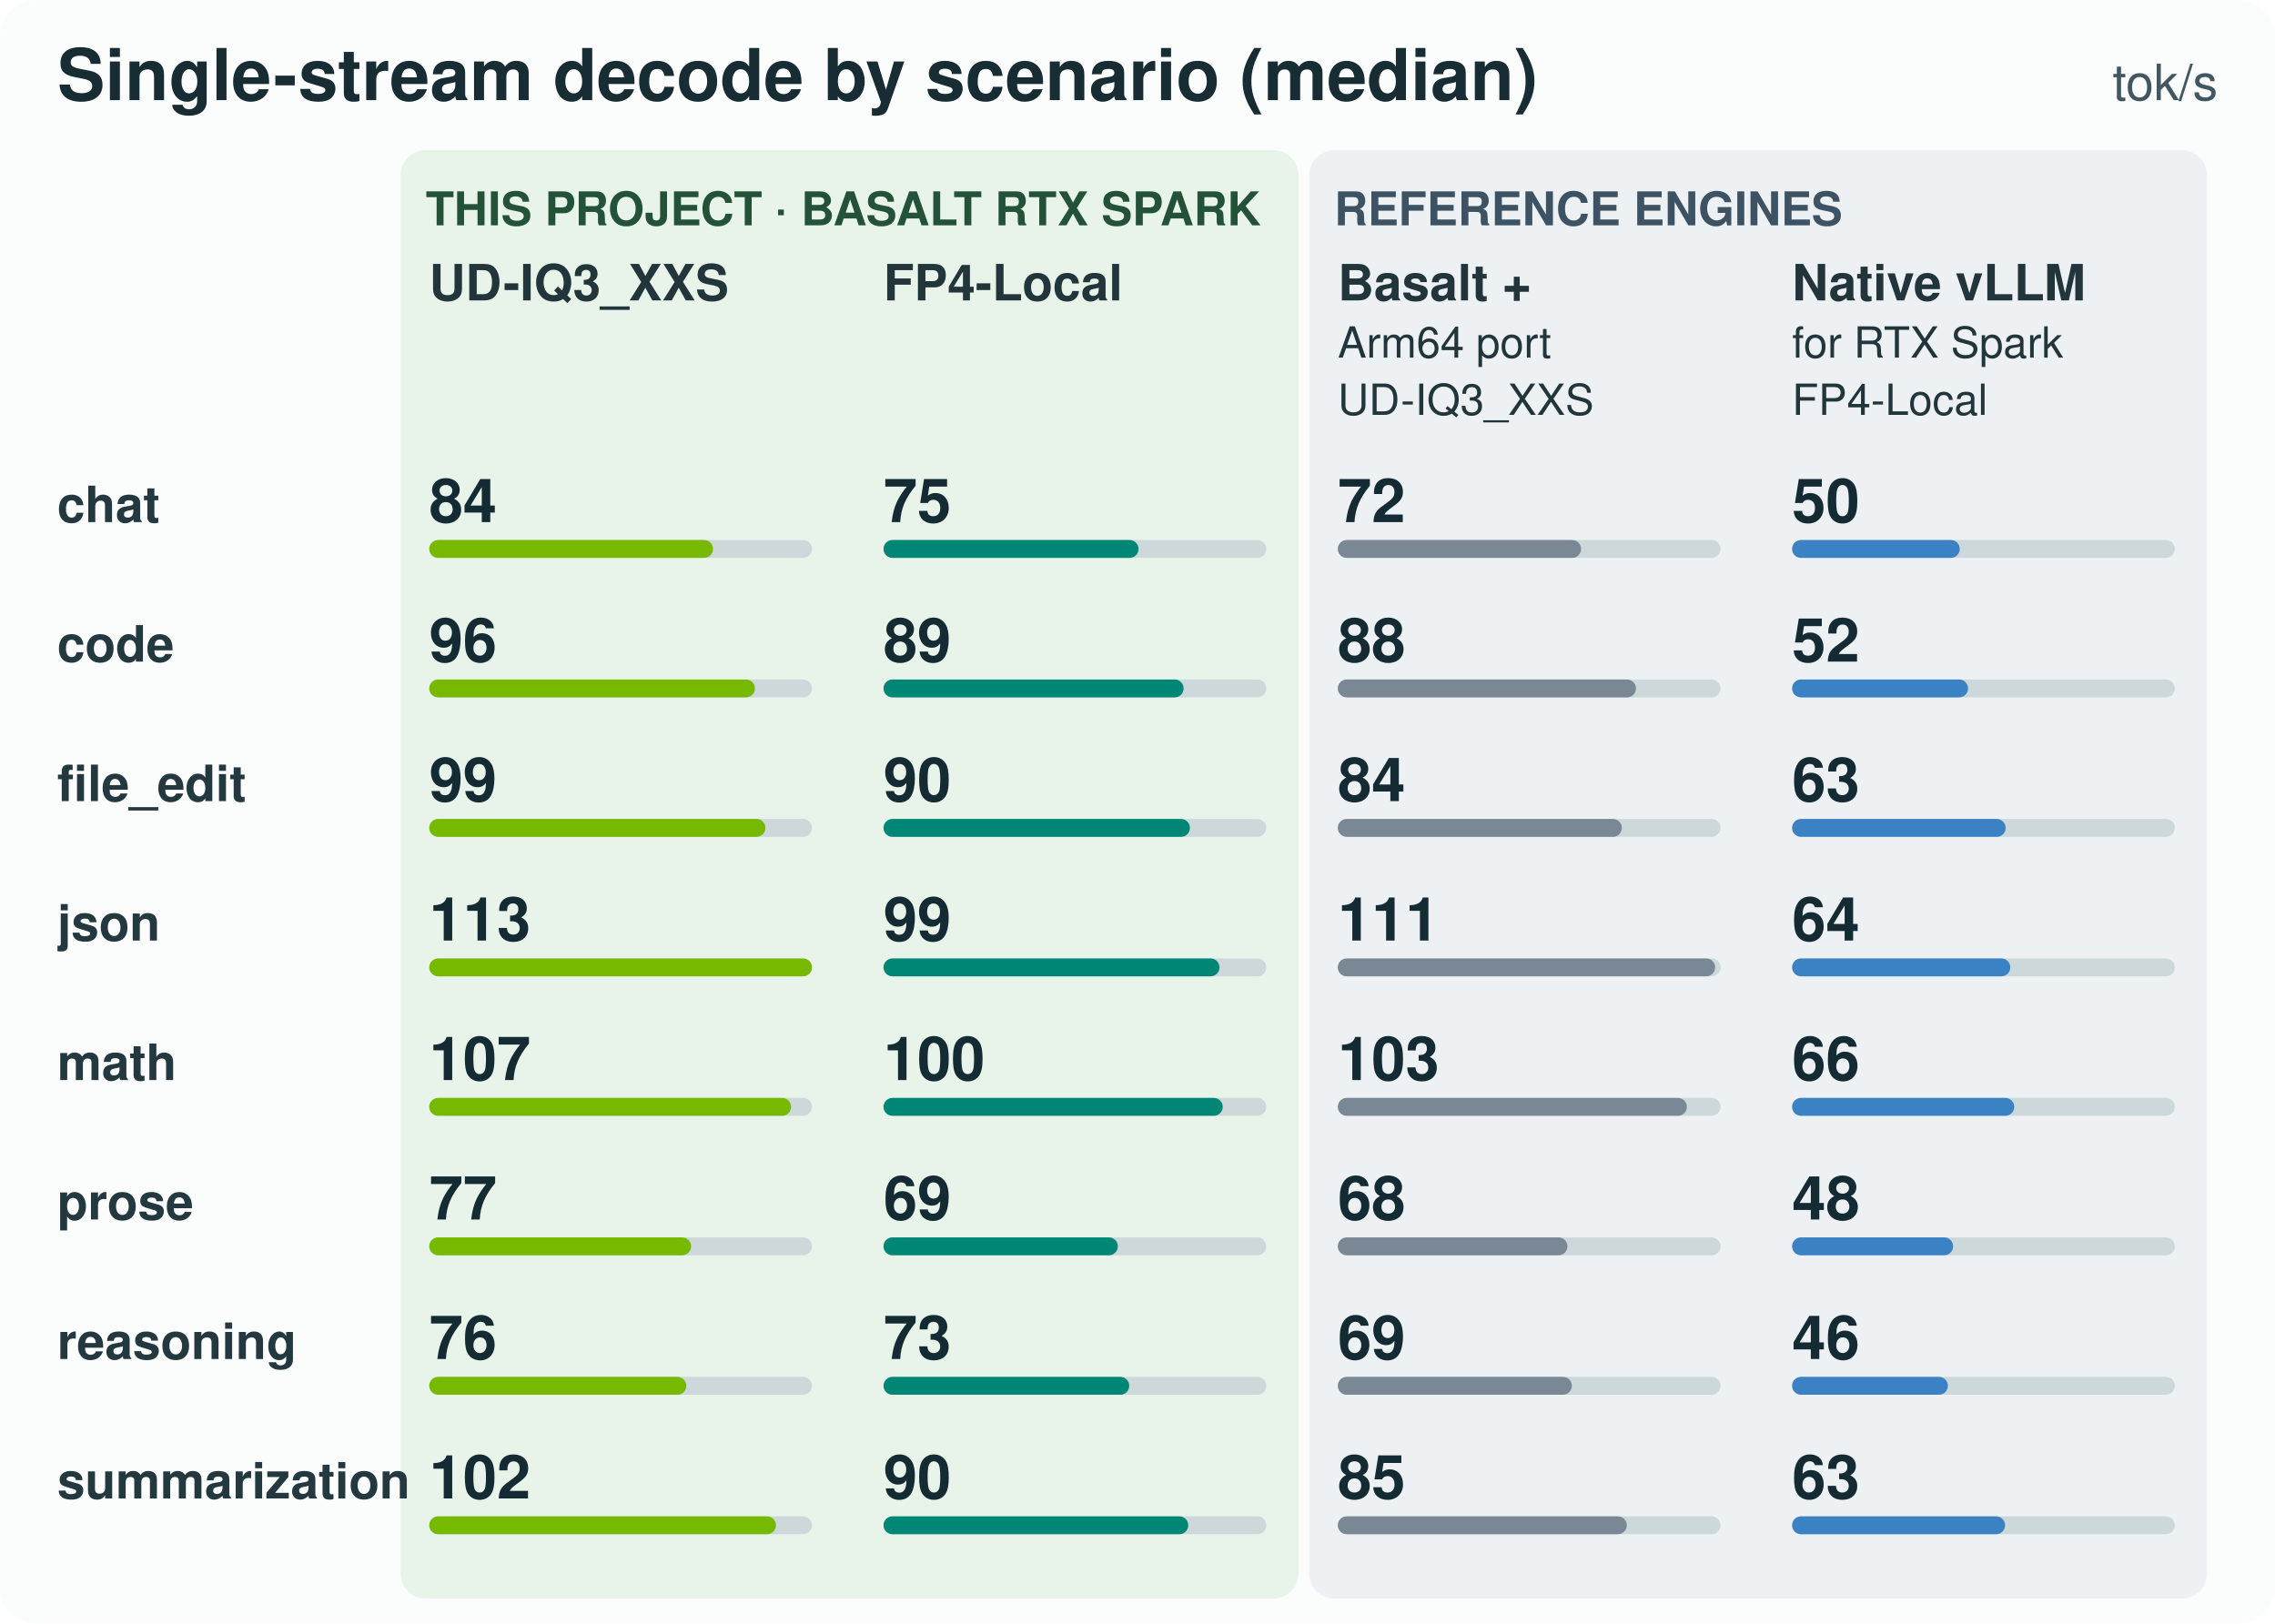
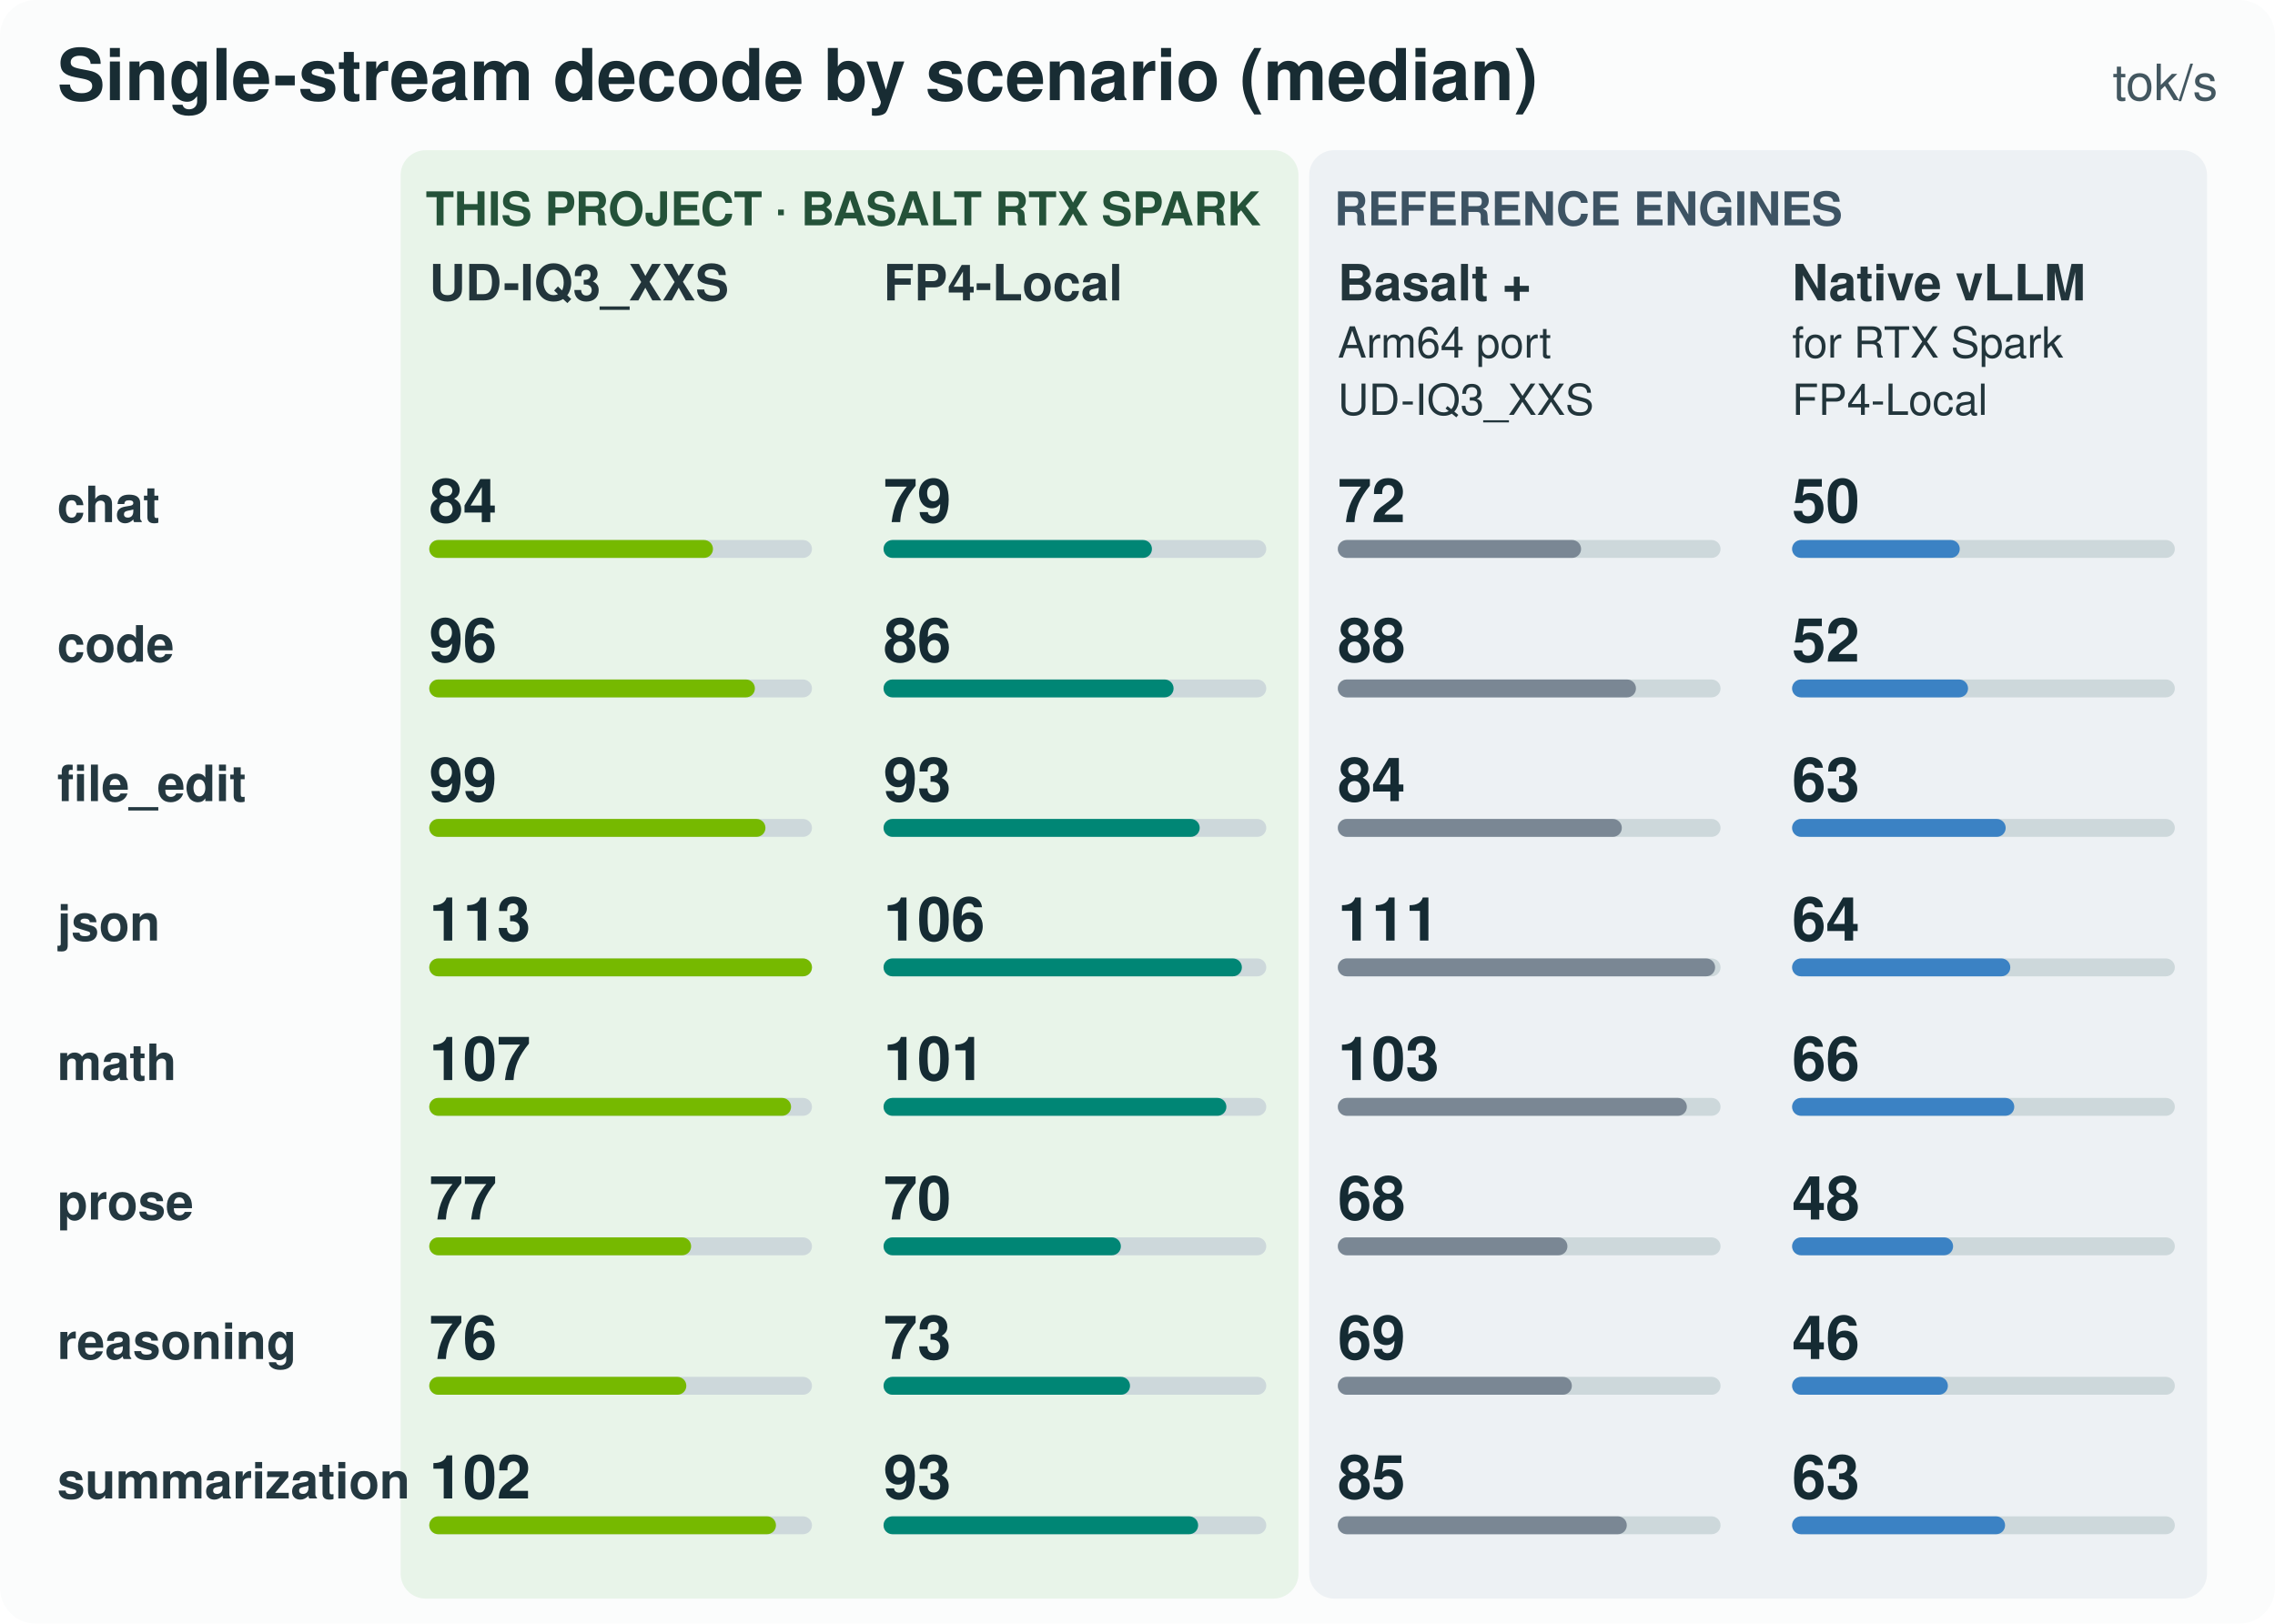
<svg xmlns="http://www.w3.org/2000/svg" width="636" height="454" viewBox="0 0 636 454" role="img" aria-labelledby="title desc" font-family="Segoe UI, Helvetica, Arial, sans-serif">
  <rect width="636" height="454" rx="10" fill="#fbfcfc" />
  <text x="16" y="28" font-size="20" font-weight="700" fill="#182c33">Single-stream decode by scenario (median)</text>
  <text x="620" y="28" font-size="14" text-anchor="end" fill="#435760">tok/s</text>
  <rect x="112" y="42" width="251" height="405" rx="7" fill="#e8f4e9" />
  <text x="119" y="63" font-size="13" font-weight="700" fill="#245239">THIS PROJECT · BASALT RTX SPARK</text>
  <rect x="366" y="42" width="251" height="405" rx="7" fill="#edf1f4" />
  <text x="373" y="63" font-size="13" font-weight="700" fill="#3d5363">REFERENCE ENGINES</text>
  <text x="120" y="84" font-size="14" font-weight="600" fill="#22353b">UD-IQ3_XXS</text>
  <text x="120" y="146" font-size="17" font-weight="600" fill="#152b33">84</text>
  <rect x="120" y="151" width="107" height="5" rx="2.5" fill="#cdd8db" />
  <rect x="120" y="151" width="79.32" height="5" rx="2.5" fill="#76B900" />
  <text x="120" y="185" font-size="17" font-weight="600" fill="#152b33">96</text>
  <rect x="120" y="190" width="107" height="5" rx="2.5" fill="#cdd8db" />
  <rect x="120" y="190" width="91.04" height="5" rx="2.5" fill="#76B900" />
  <text x="120" y="224" font-size="17" font-weight="600" fill="#152b33">99</text>
  <rect x="120" y="229" width="107" height="5" rx="2.5" fill="#cdd8db" />
  <rect x="120" y="229" width="93.99" height="5" rx="2.5" fill="#76B900" />
  <text x="120" y="263" font-size="17" font-weight="600" fill="#152b33">113</text>
  <rect x="120" y="268" width="107" height="5" rx="2.5" fill="#cdd8db" />
  <rect x="120" y="268" width="107.00" height="5" rx="2.5" fill="#76B900" />
  <text x="120" y="302" font-size="17" font-weight="600" fill="#152b33">107</text>
  <rect x="120" y="307" width="107" height="5" rx="2.5" fill="#cdd8db" />
  <rect x="120" y="307" width="101.15" height="5" rx="2.5" fill="#76B900" />
  <text x="120" y="341" font-size="17" font-weight="600" fill="#152b33">77</text>
  <rect x="120" y="346" width="107" height="5" rx="2.5" fill="#cdd8db" />
  <rect x="120" y="346" width="73.21" height="5" rx="2.5" fill="#76B900" />
  <text x="120" y="380" font-size="17" font-weight="600" fill="#152b33">76</text>
  <rect x="120" y="385" width="107" height="5" rx="2.5" fill="#cdd8db" />
  <rect x="120" y="385" width="71.87" height="5" rx="2.5" fill="#76B900" />
  <text x="120" y="419" font-size="17" font-weight="600" fill="#152b33">102</text>
  <rect x="120" y="424" width="107" height="5" rx="2.5" fill="#cdd8db" />
  <rect x="120" y="424" width="96.93" height="5" rx="2.5" fill="#76B900" />
  <text x="247" y="84" font-size="14" font-weight="600" fill="#22353b">FP4-Local</text>
-   <text x="247" y="146" font-size="17" font-weight="600" fill="#152b33">75</text>
+   <text x="247" y="146" font-size="17" font-weight="600" fill="#152b33">79</text>
  <rect x="247" y="151" width="107" height="5" rx="2.5" fill="#cdd8db" />
-   <rect x="247" y="151" width="71.29" height="5" rx="2.5" fill="#008675" />
-   <text x="247" y="185" font-size="17" font-weight="600" fill="#152b33">89</text>
+   <rect x="247" y="151" width="75.04" height="5" rx="2.5" fill="#008675" />
+   <text x="247" y="185" font-size="17" font-weight="600" fill="#152b33">86</text>
  <rect x="247" y="190" width="107" height="5" rx="2.5" fill="#cdd8db" />
-   <rect x="247" y="190" width="83.89" height="5" rx="2.5" fill="#008675" />
-   <text x="247" y="224" font-size="17" font-weight="600" fill="#152b33">90</text>
+   <rect x="247" y="190" width="81.09" height="5" rx="2.5" fill="#008675" />
+   <text x="247" y="224" font-size="17" font-weight="600" fill="#152b33">93</text>
  <rect x="247" y="229" width="107" height="5" rx="2.5" fill="#cdd8db" />
-   <rect x="247" y="229" width="85.66" height="5" rx="2.5" fill="#008675" />
-   <text x="247" y="263" font-size="17" font-weight="600" fill="#152b33">99</text>
+   <rect x="247" y="229" width="88.39" height="5" rx="2.5" fill="#008675" />
+   <text x="247" y="263" font-size="17" font-weight="600" fill="#152b33">106</text>
  <rect x="247" y="268" width="107" height="5" rx="2.5" fill="#cdd8db" />
-   <rect x="247" y="268" width="93.92" height="5" rx="2.5" fill="#008675" />
-   <text x="247" y="302" font-size="17" font-weight="600" fill="#152b33">100</text>
+   <rect x="247" y="268" width="100.18" height="5" rx="2.5" fill="#008675" />
+   <text x="247" y="302" font-size="17" font-weight="600" fill="#152b33">101</text>
  <rect x="247" y="307" width="107" height="5" rx="2.5" fill="#cdd8db" />
-   <rect x="247" y="307" width="94.83" height="5" rx="2.5" fill="#008675" />
-   <text x="247" y="341" font-size="17" font-weight="600" fill="#152b33">69</text>
+   <rect x="247" y="307" width="95.85" height="5" rx="2.5" fill="#008675" />
+   <text x="247" y="341" font-size="17" font-weight="600" fill="#152b33">70</text>
  <rect x="247" y="346" width="107" height="5" rx="2.5" fill="#cdd8db" />
-   <rect x="247" y="346" width="65.50" height="5" rx="2.5" fill="#008675" />
+   <rect x="247" y="346" width="66.35" height="5" rx="2.5" fill="#008675" />
  <text x="247" y="380" font-size="17" font-weight="600" fill="#152b33">73</text>
  <rect x="247" y="385" width="107" height="5" rx="2.5" fill="#cdd8db" />
-   <rect x="247" y="385" width="68.69" height="5" rx="2.5" fill="#008675" />
-   <text x="247" y="419" font-size="17" font-weight="600" fill="#152b33">90</text>
+   <rect x="247" y="385" width="68.91" height="5" rx="2.5" fill="#008675" />
+   <text x="247" y="419" font-size="17" font-weight="600" fill="#152b33">93</text>
  <rect x="247" y="424" width="107" height="5" rx="2.5" fill="#cdd8db" />
-   <rect x="247" y="424" width="85.19" height="5" rx="2.5" fill="#008675" />
+   <rect x="247" y="424" width="87.95" height="5" rx="2.5" fill="#008675" />
  <text x="374" y="84" font-size="14" font-weight="600" fill="#22353b">Basalt +</text>
  <text x="374" y="100" font-size="12" font-weight="400" fill="#22353b">Arm64 port</text>
  <text x="374" y="116" font-size="12" font-weight="400" fill="#22353b">UD-IQ3_XXS</text>
  <text x="374" y="146" font-size="17" font-weight="600" fill="#152b33">72</text>
  <rect x="374" y="151" width="107" height="5" rx="2.5" fill="#cdd8db" />
  <rect x="374" y="151" width="68.01" height="5" rx="2.5" fill="#7A8794" />
  <text x="374" y="185" font-size="17" font-weight="600" fill="#152b33">88</text>
  <rect x="374" y="190" width="107" height="5" rx="2.5" fill="#cdd8db" />
  <rect x="374" y="190" width="83.35" height="5" rx="2.5" fill="#7A8794" />
  <text x="374" y="224" font-size="17" font-weight="600" fill="#152b33">84</text>
  <rect x="374" y="229" width="107" height="5" rx="2.5" fill="#cdd8db" />
  <rect x="374" y="229" width="79.40" height="5" rx="2.5" fill="#7A8794" />
  <text x="374" y="263" font-size="17" font-weight="600" fill="#152b33">111</text>
  <rect x="374" y="268" width="107" height="5" rx="2.5" fill="#cdd8db" />
  <rect x="374" y="268" width="105.48" height="5" rx="2.5" fill="#7A8794" />
  <text x="374" y="302" font-size="17" font-weight="600" fill="#152b33">103</text>
  <rect x="374" y="307" width="107" height="5" rx="2.5" fill="#cdd8db" />
  <rect x="374" y="307" width="97.58" height="5" rx="2.5" fill="#7A8794" />
  <text x="374" y="341" font-size="17" font-weight="600" fill="#152b33">68</text>
  <rect x="374" y="346" width="107" height="5" rx="2.5" fill="#cdd8db" />
  <rect x="374" y="346" width="64.19" height="5" rx="2.5" fill="#7A8794" />
  <text x="374" y="380" font-size="17" font-weight="600" fill="#152b33">69</text>
  <rect x="374" y="385" width="107" height="5" rx="2.5" fill="#cdd8db" />
  <rect x="374" y="385" width="65.43" height="5" rx="2.5" fill="#7A8794" />
  <text x="374" y="419" font-size="17" font-weight="600" fill="#152b33">85</text>
  <rect x="374" y="424" width="107" height="5" rx="2.5" fill="#cdd8db" />
  <rect x="374" y="424" width="80.79" height="5" rx="2.5" fill="#7A8794" />
  <text x="501" y="84" font-size="14" font-weight="600" fill="#22353b">Native vLLM</text>
  <text x="501" y="100" font-size="12" font-weight="400" fill="#22353b">for RTX Spark</text>
  <text x="501" y="116" font-size="12" font-weight="400" fill="#22353b">FP4-Local</text>
  <text x="501" y="146" font-size="17" font-weight="600" fill="#152b33">50</text>
  <rect x="501" y="151" width="107" height="5" rx="2.5" fill="#cdd8db" />
  <rect x="501" y="151" width="46.87" height="5" rx="2.5" fill="#3B82C4" />
  <text x="501" y="185" font-size="17" font-weight="600" fill="#152b33">52</text>
  <rect x="501" y="190" width="107" height="5" rx="2.5" fill="#cdd8db" />
  <rect x="501" y="190" width="49.19" height="5" rx="2.5" fill="#3B82C4" />
  <text x="501" y="224" font-size="17" font-weight="600" fill="#152b33">63</text>
  <rect x="501" y="229" width="107" height="5" rx="2.5" fill="#cdd8db" />
  <rect x="501" y="229" width="59.71" height="5" rx="2.5" fill="#3B82C4" />
  <text x="501" y="263" font-size="17" font-weight="600" fill="#152b33">64</text>
  <rect x="501" y="268" width="107" height="5" rx="2.5" fill="#cdd8db" />
  <rect x="501" y="268" width="61.00" height="5" rx="2.5" fill="#3B82C4" />
  <text x="501" y="302" font-size="17" font-weight="600" fill="#152b33">66</text>
  <rect x="501" y="307" width="107" height="5" rx="2.5" fill="#cdd8db" />
  <rect x="501" y="307" width="62.11" height="5" rx="2.5" fill="#3B82C4" />
  <text x="501" y="341" font-size="17" font-weight="600" fill="#152b33">48</text>
  <rect x="501" y="346" width="107" height="5" rx="2.5" fill="#cdd8db" />
  <rect x="501" y="346" width="45.01" height="5" rx="2.5" fill="#3B82C4" />
  <text x="501" y="380" font-size="17" font-weight="600" fill="#152b33">46</text>
  <rect x="501" y="385" width="107" height="5" rx="2.5" fill="#cdd8db" />
  <rect x="501" y="385" width="43.55" height="5" rx="2.5" fill="#3B82C4" />
  <text x="501" y="419" font-size="17" font-weight="600" fill="#152b33">63</text>
  <rect x="501" y="424" width="107" height="5" rx="2.5" fill="#cdd8db" />
  <rect x="501" y="424" width="59.54" height="5" rx="2.5" fill="#3B82C4" />
  <text x="16" y="146" font-size="14" font-weight="600" fill="#243840">chat</text>
  <text x="16" y="185" font-size="14" font-weight="600" fill="#243840">code</text>
  <text x="16" y="224" font-size="14" font-weight="600" fill="#243840">file_edit</text>
  <text x="16" y="263" font-size="14" font-weight="600" fill="#243840">json</text>
  <text x="16" y="302" font-size="14" font-weight="600" fill="#243840">math</text>
  <text x="16" y="341" font-size="14" font-weight="600" fill="#243840">prose</text>
  <text x="16" y="380" font-size="14" font-weight="600" fill="#243840">reasoning</text>
  <text x="16" y="419" font-size="14" font-weight="600" fill="#243840">summarization</text>
</svg>
